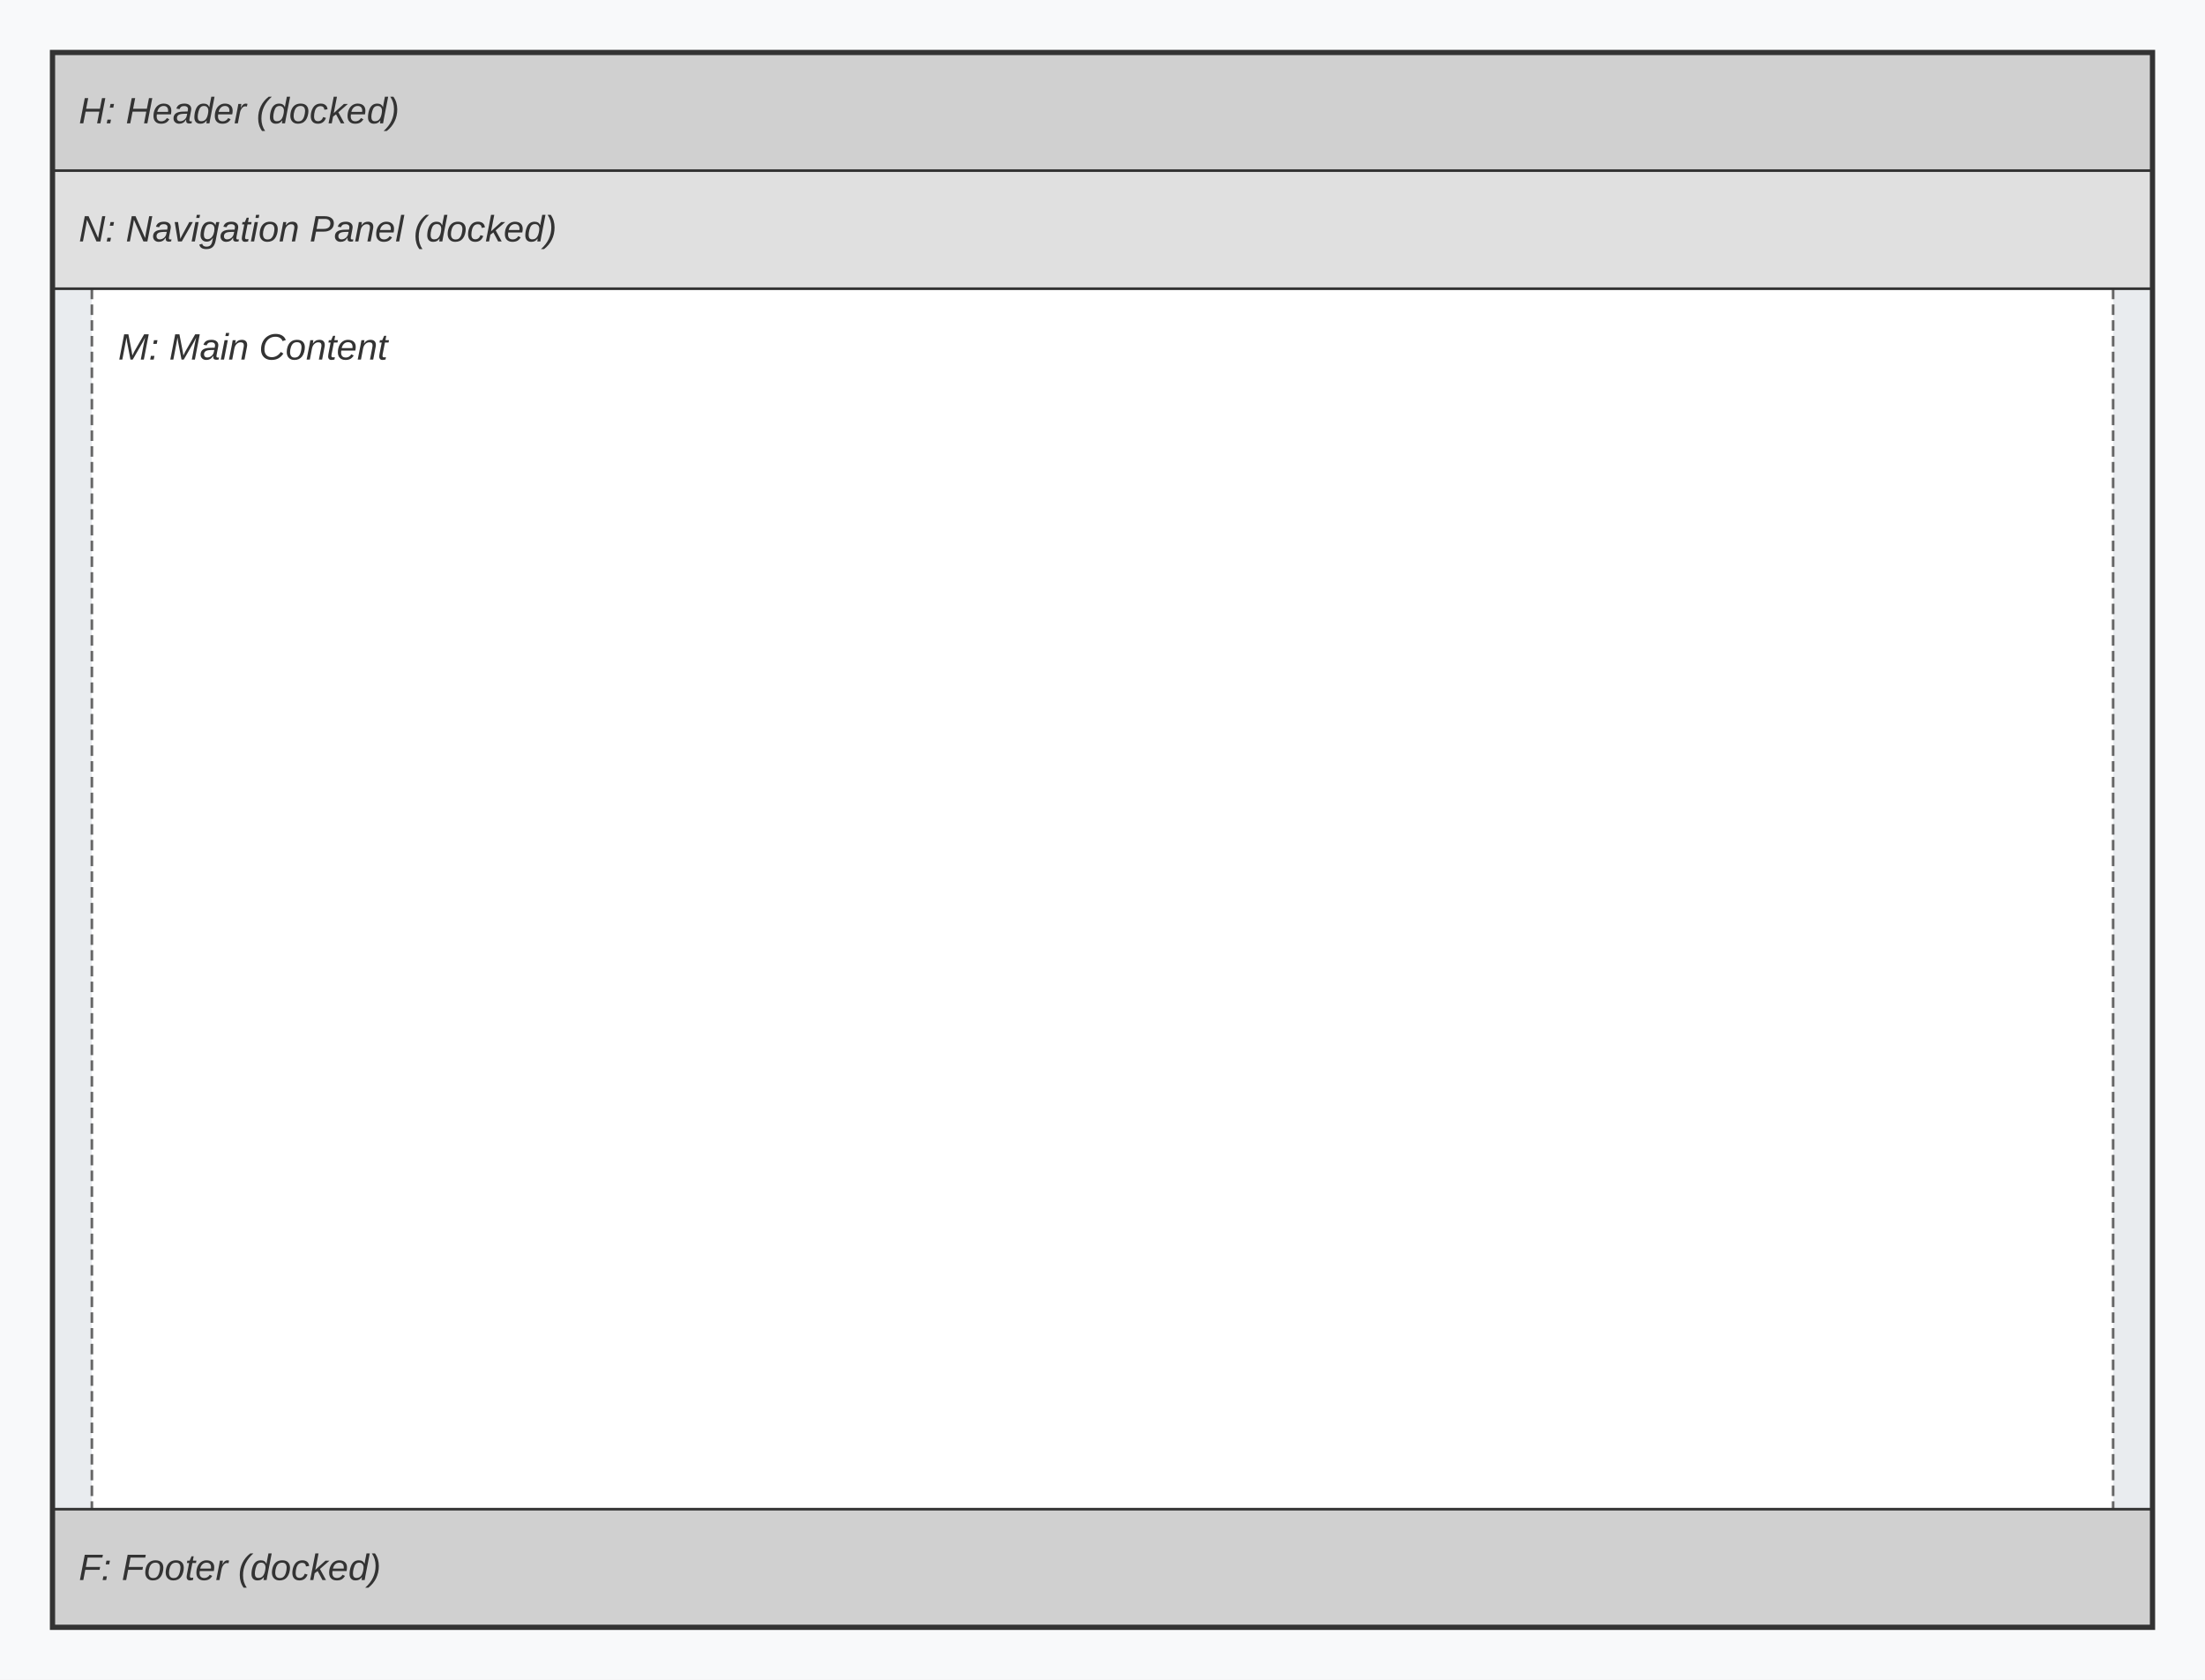
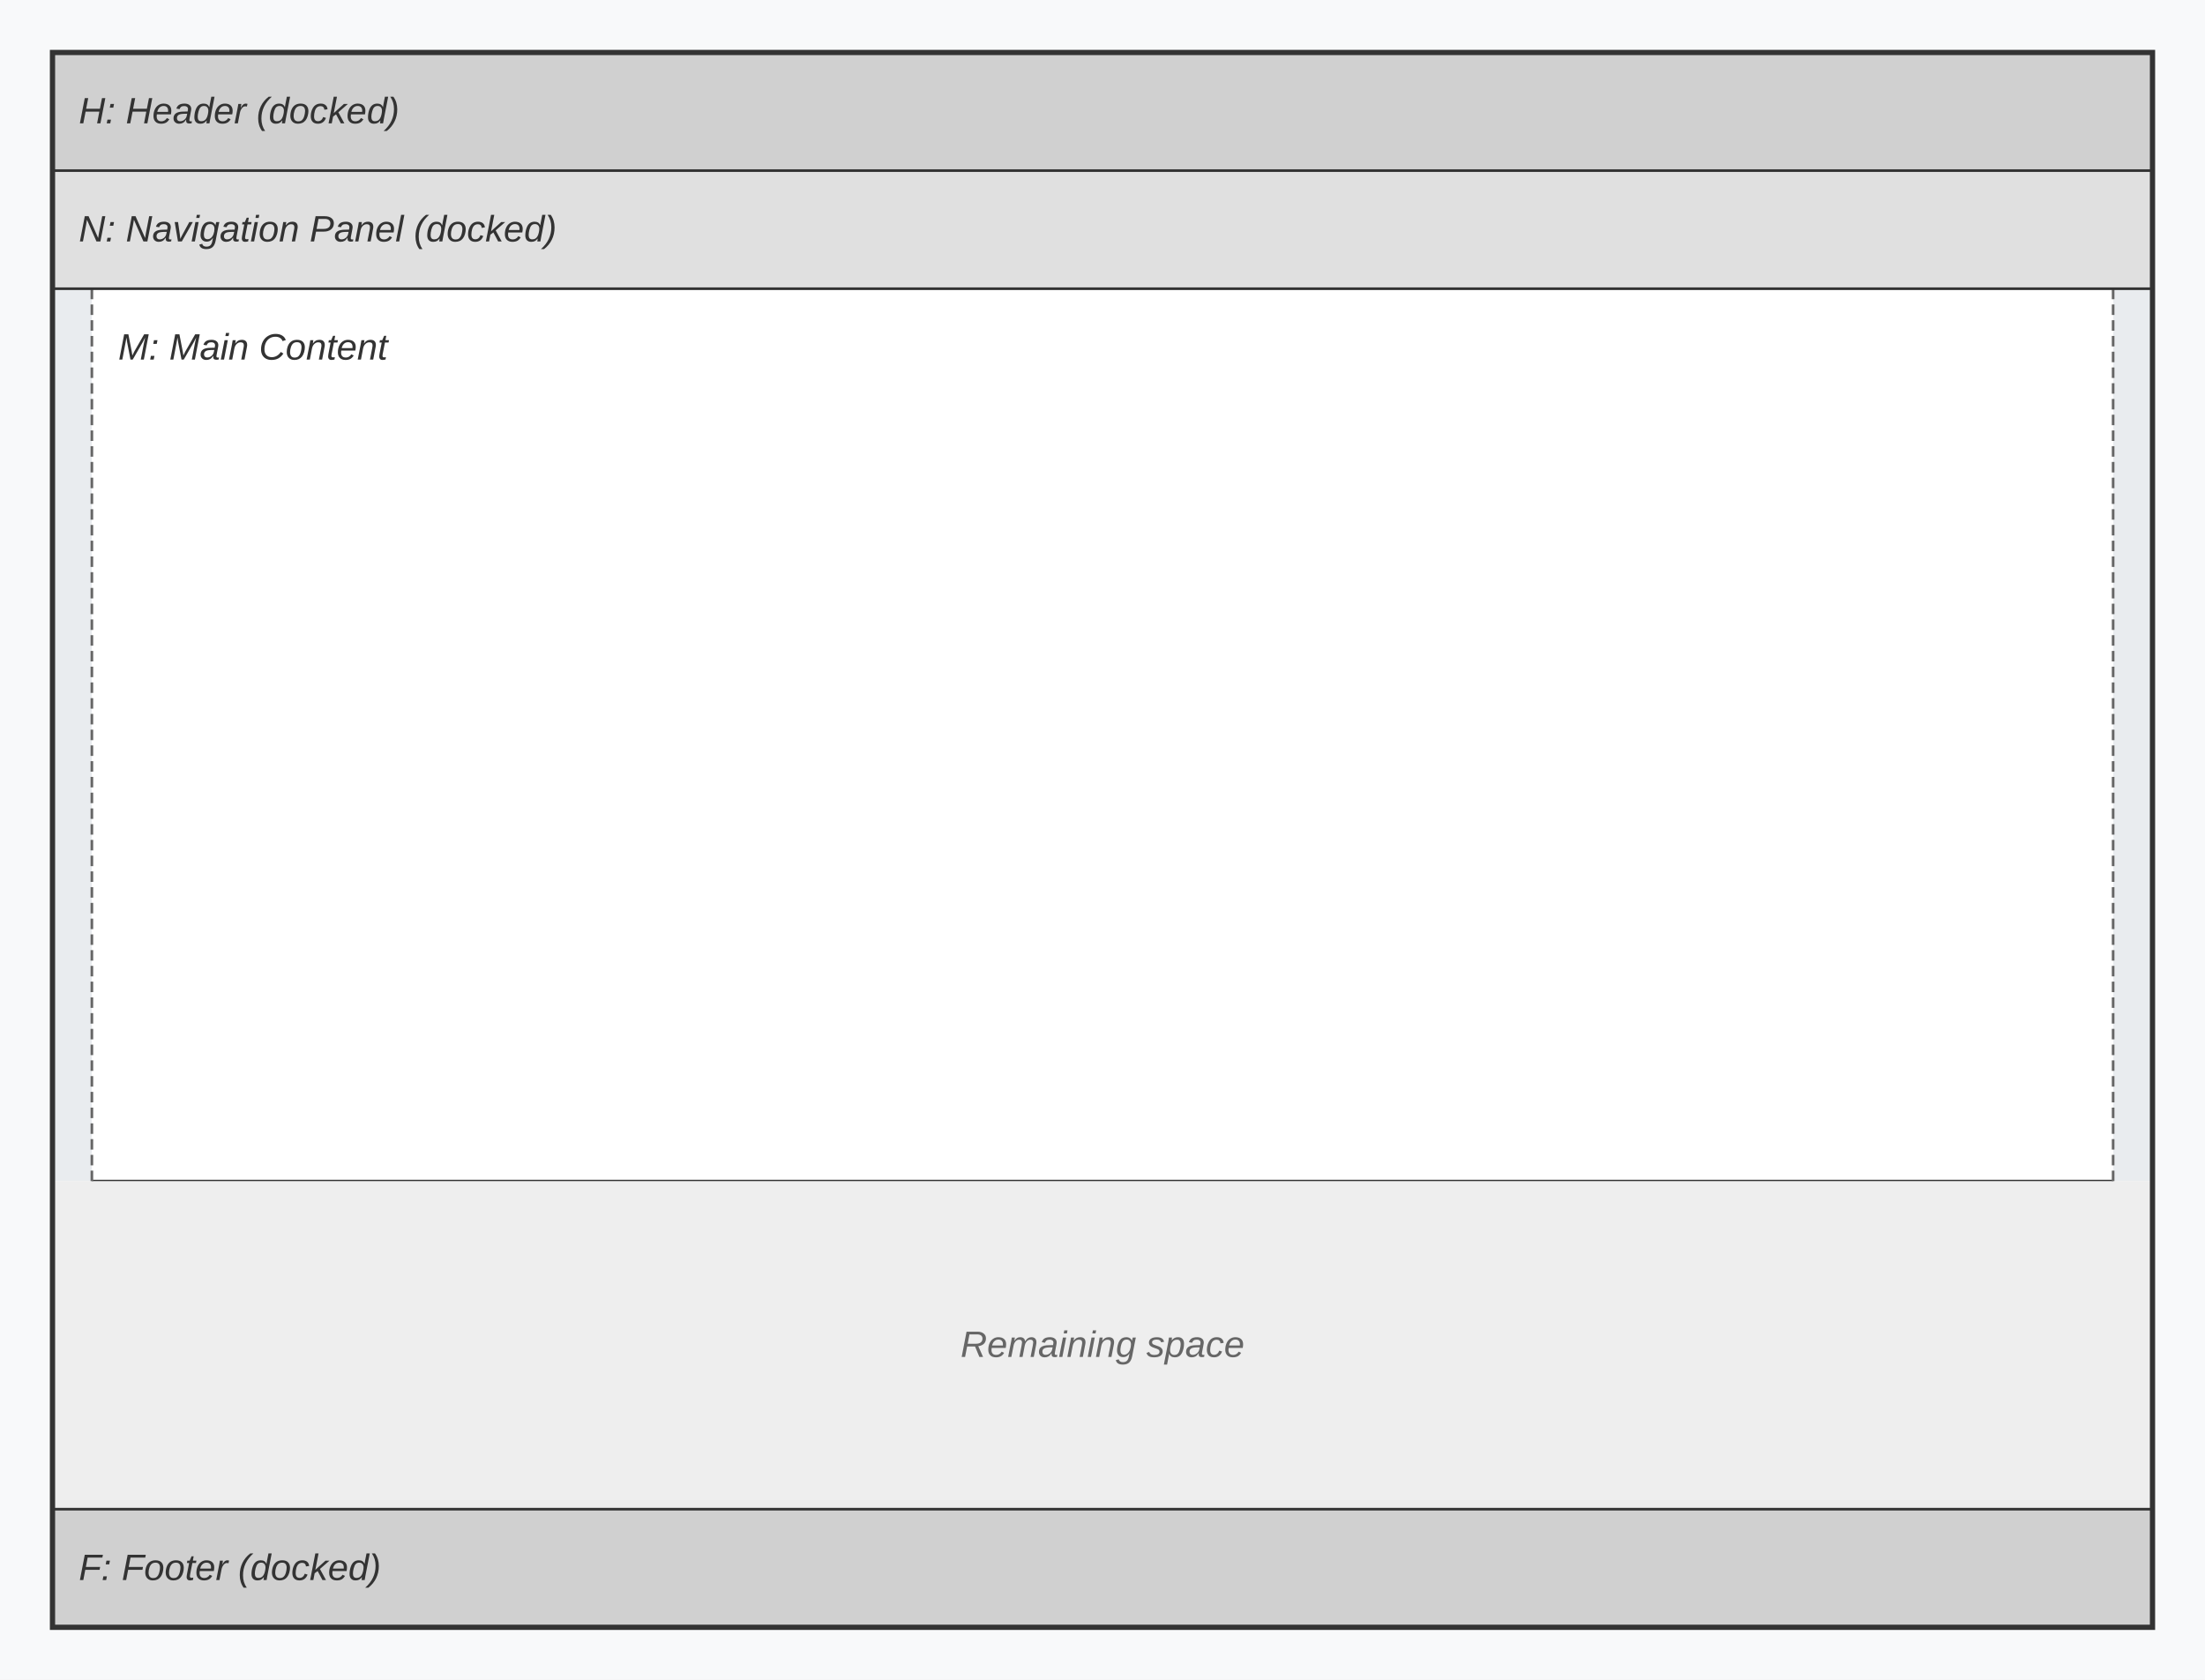
<svg xmlns="http://www.w3.org/2000/svg" viewBox="0 0 840 640" width="840" height="640">
  <defs>
    <style>
      .container-bg { fill: #f8f9fa; }
      .header { fill: #d0d0d0; }
      .nav { fill: #e0e0e0; }
      .content { fill: #ffffff; }
      .footer { fill: #d0d0d0; }
      .gutter { fill: #e9ecef; }
      .main-screen-border { stroke: #333; stroke-width: 2; fill: none; }
      .block-border { stroke: #333; stroke-width: 1; fill: none; }
      .gutter-edge { stroke: #666; stroke-width: 1; stroke-dasharray: 4,2; fill: none; }
      .text { font-family: Arial, sans-serif; font-size: 14px; fill: #333; text-anchor: start; font-style: italic; }
+       .text-center { font-family: Arial, sans-serif; font-size: 14px; fill: #666; text-anchor: middle; font-style: italic; }
    </style>
  </defs>
  <rect width="840" height="640" class="container-bg" />
  <rect x="20" y="20" width="800" height="45" class="header" />
  <rect x="20" y="65" width="800" height="45" class="nav" />
-   <rect x="20" y="110" width="15" height="465" class="gutter" />
-   <rect x="805" y="110" width="15" height="465" class="gutter" />
-   <rect x="35" y="110" width="770" height="465" class="content" />
+   <rect x="20" y="110" width="15" height="340" class="gutter" />
+   <rect x="805" y="110" width="15" height="340" class="gutter" />
+   <rect x="35" y="110" width="770" height="340" class="content" />
+   <line x1="35" y1="450" x2="805" y2="450" class="block-border" />
+   <rect x="20" y="450" width="800" height="125" fill="#eeeeee" />
+   <text x="420" y="517" class="text-center">Remaining space</text>
  <rect x="20" y="575" width="800" height="45" class="footer" />
-   <line x1="35" y1="110" x2="35" y2="575" class="gutter-edge" />
-   <line x1="805" y1="110" x2="805" y2="575" class="gutter-edge" />
+   <line x1="35" y1="110" x2="35" y2="450" class="gutter-edge" />
+   <line x1="805" y1="110" x2="805" y2="450" class="gutter-edge" />
  <line x1="20" y1="65" x2="820" y2="65" class="block-border" />
  <line x1="20" y1="110" x2="820" y2="110" class="block-border" />
  <line x1="20" y1="575" x2="820" y2="575" class="block-border" />
  <text x="30" y="47" class="text">H: Header (docked)</text>
  <text x="30" y="92" class="text">N: Navigation Panel (docked)</text>
  <text x="45" y="137" class="text">M: Main Content</text>
  <text x="30" y="602" class="text">F: Footer (docked)</text>
  <rect x="20" y="20" width="800" height="600" class="main-screen-border" />
</svg>
